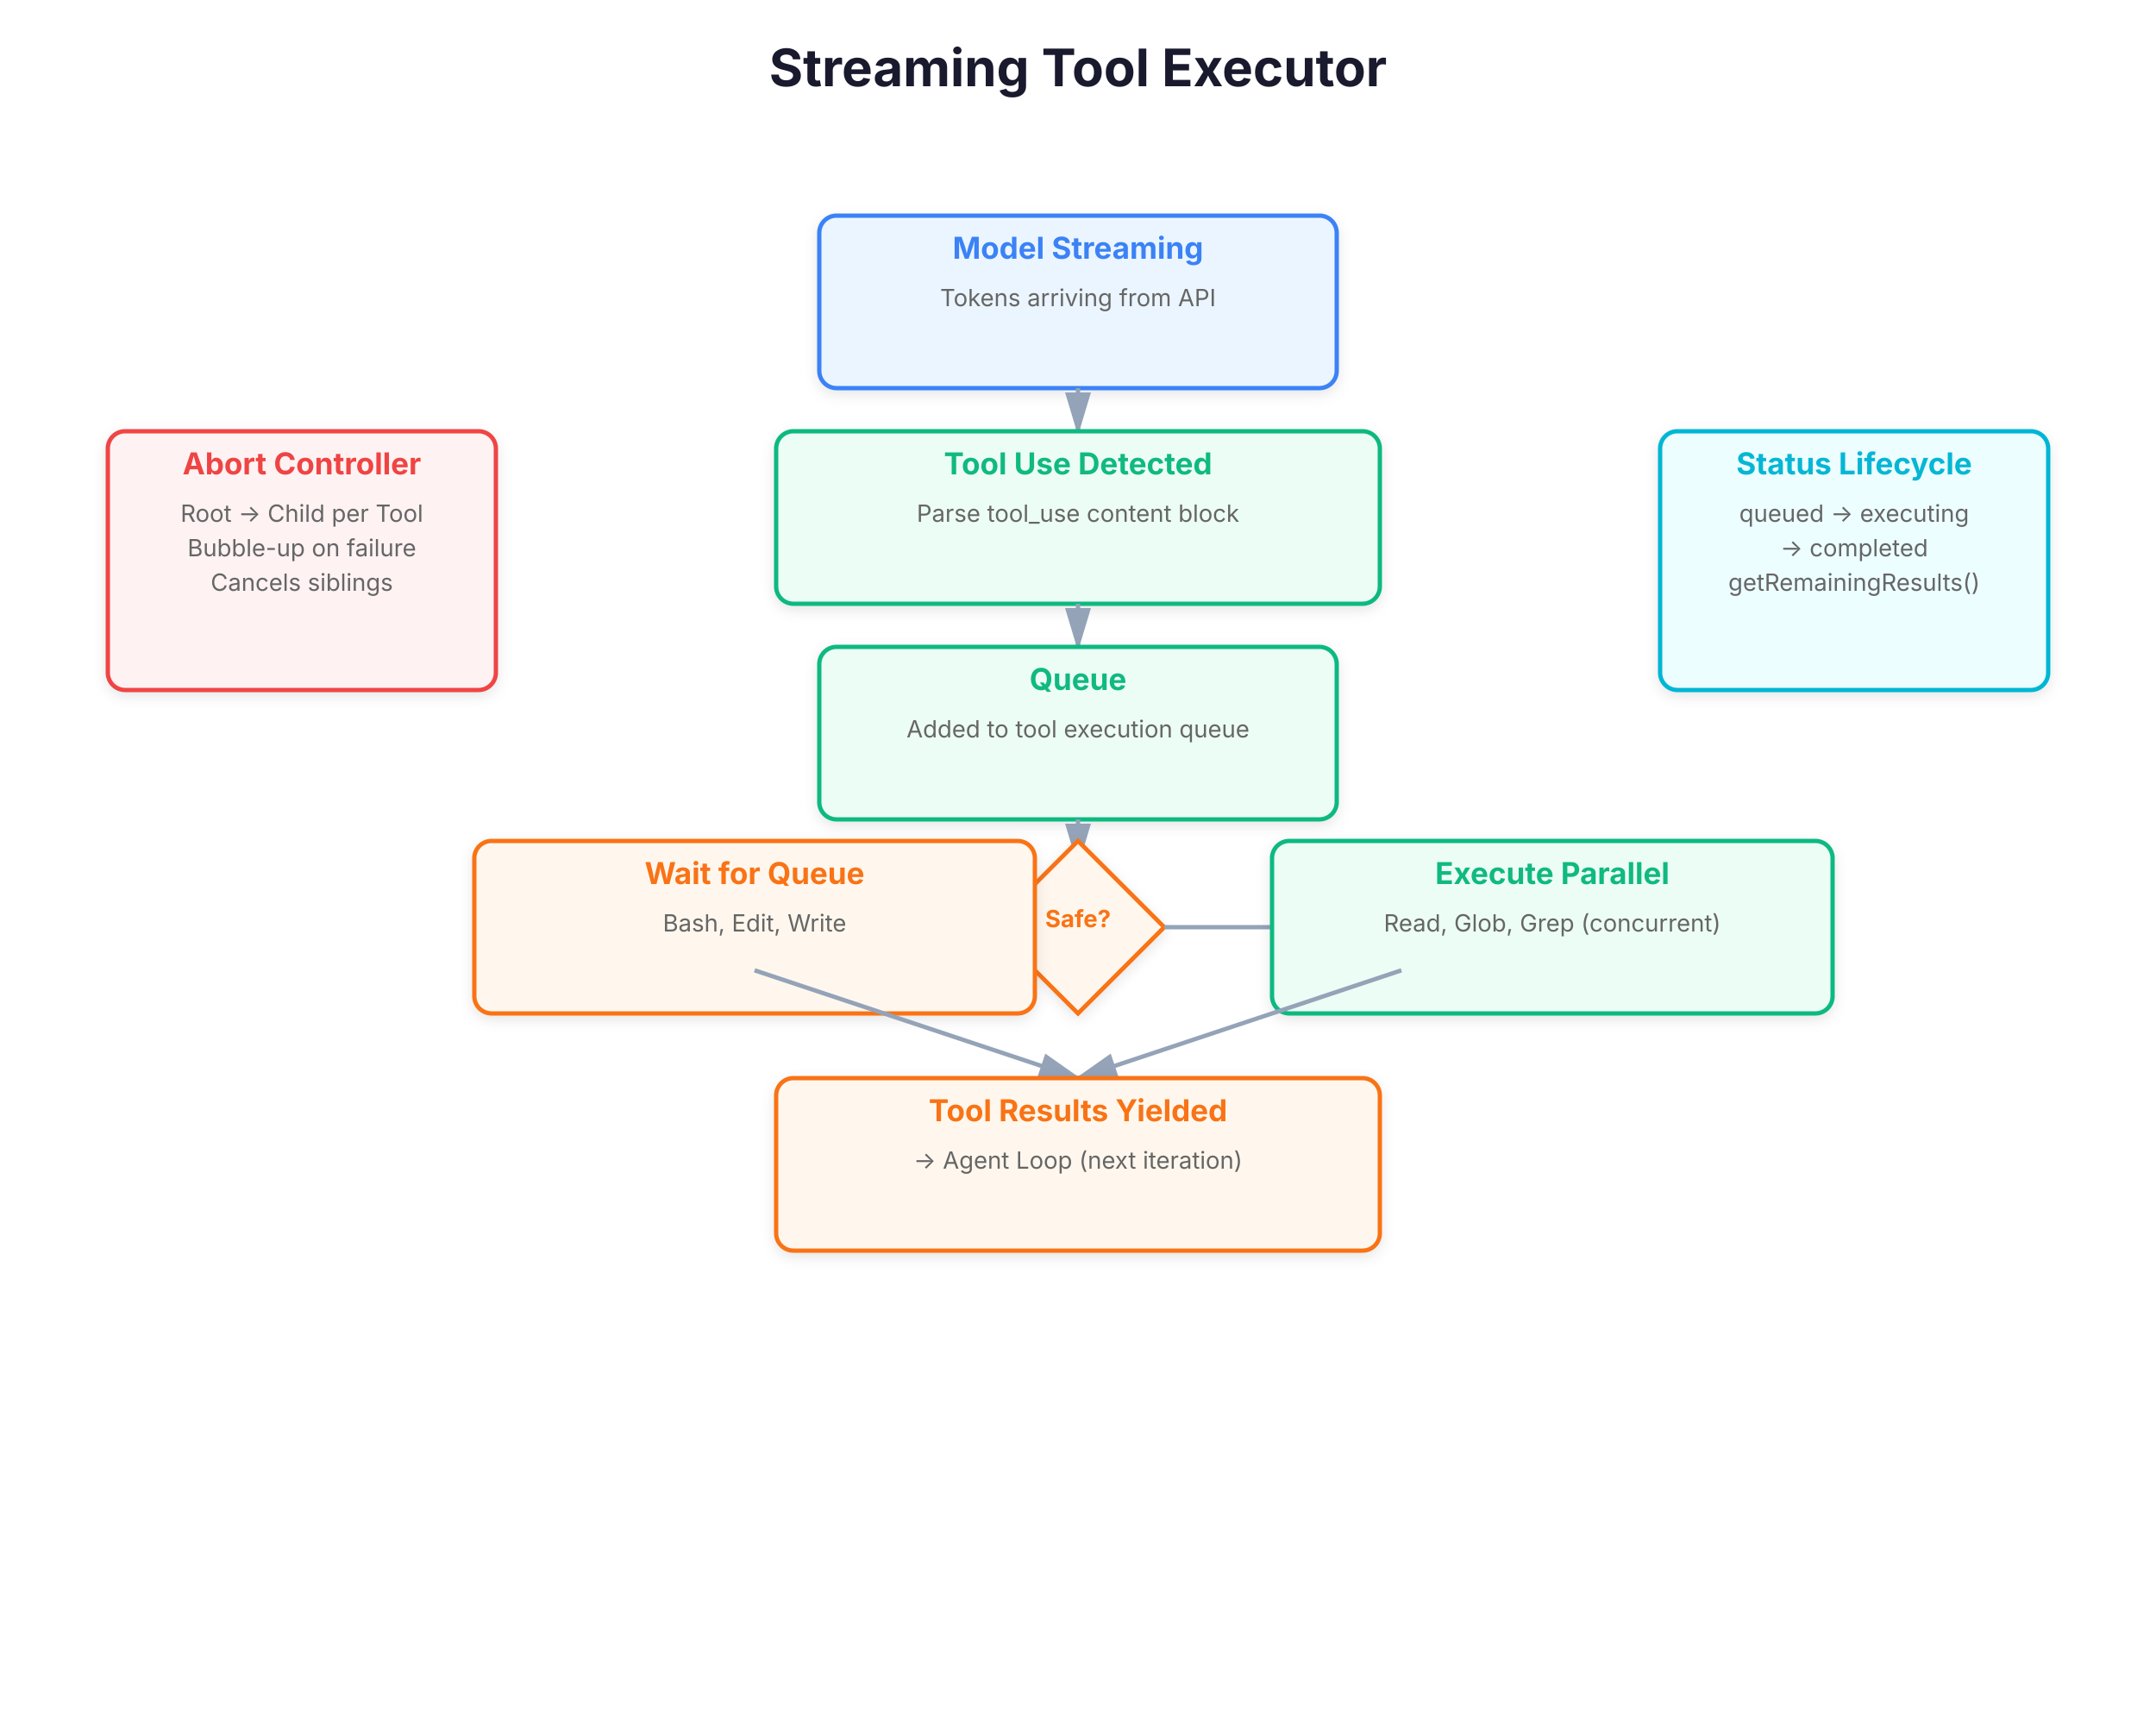
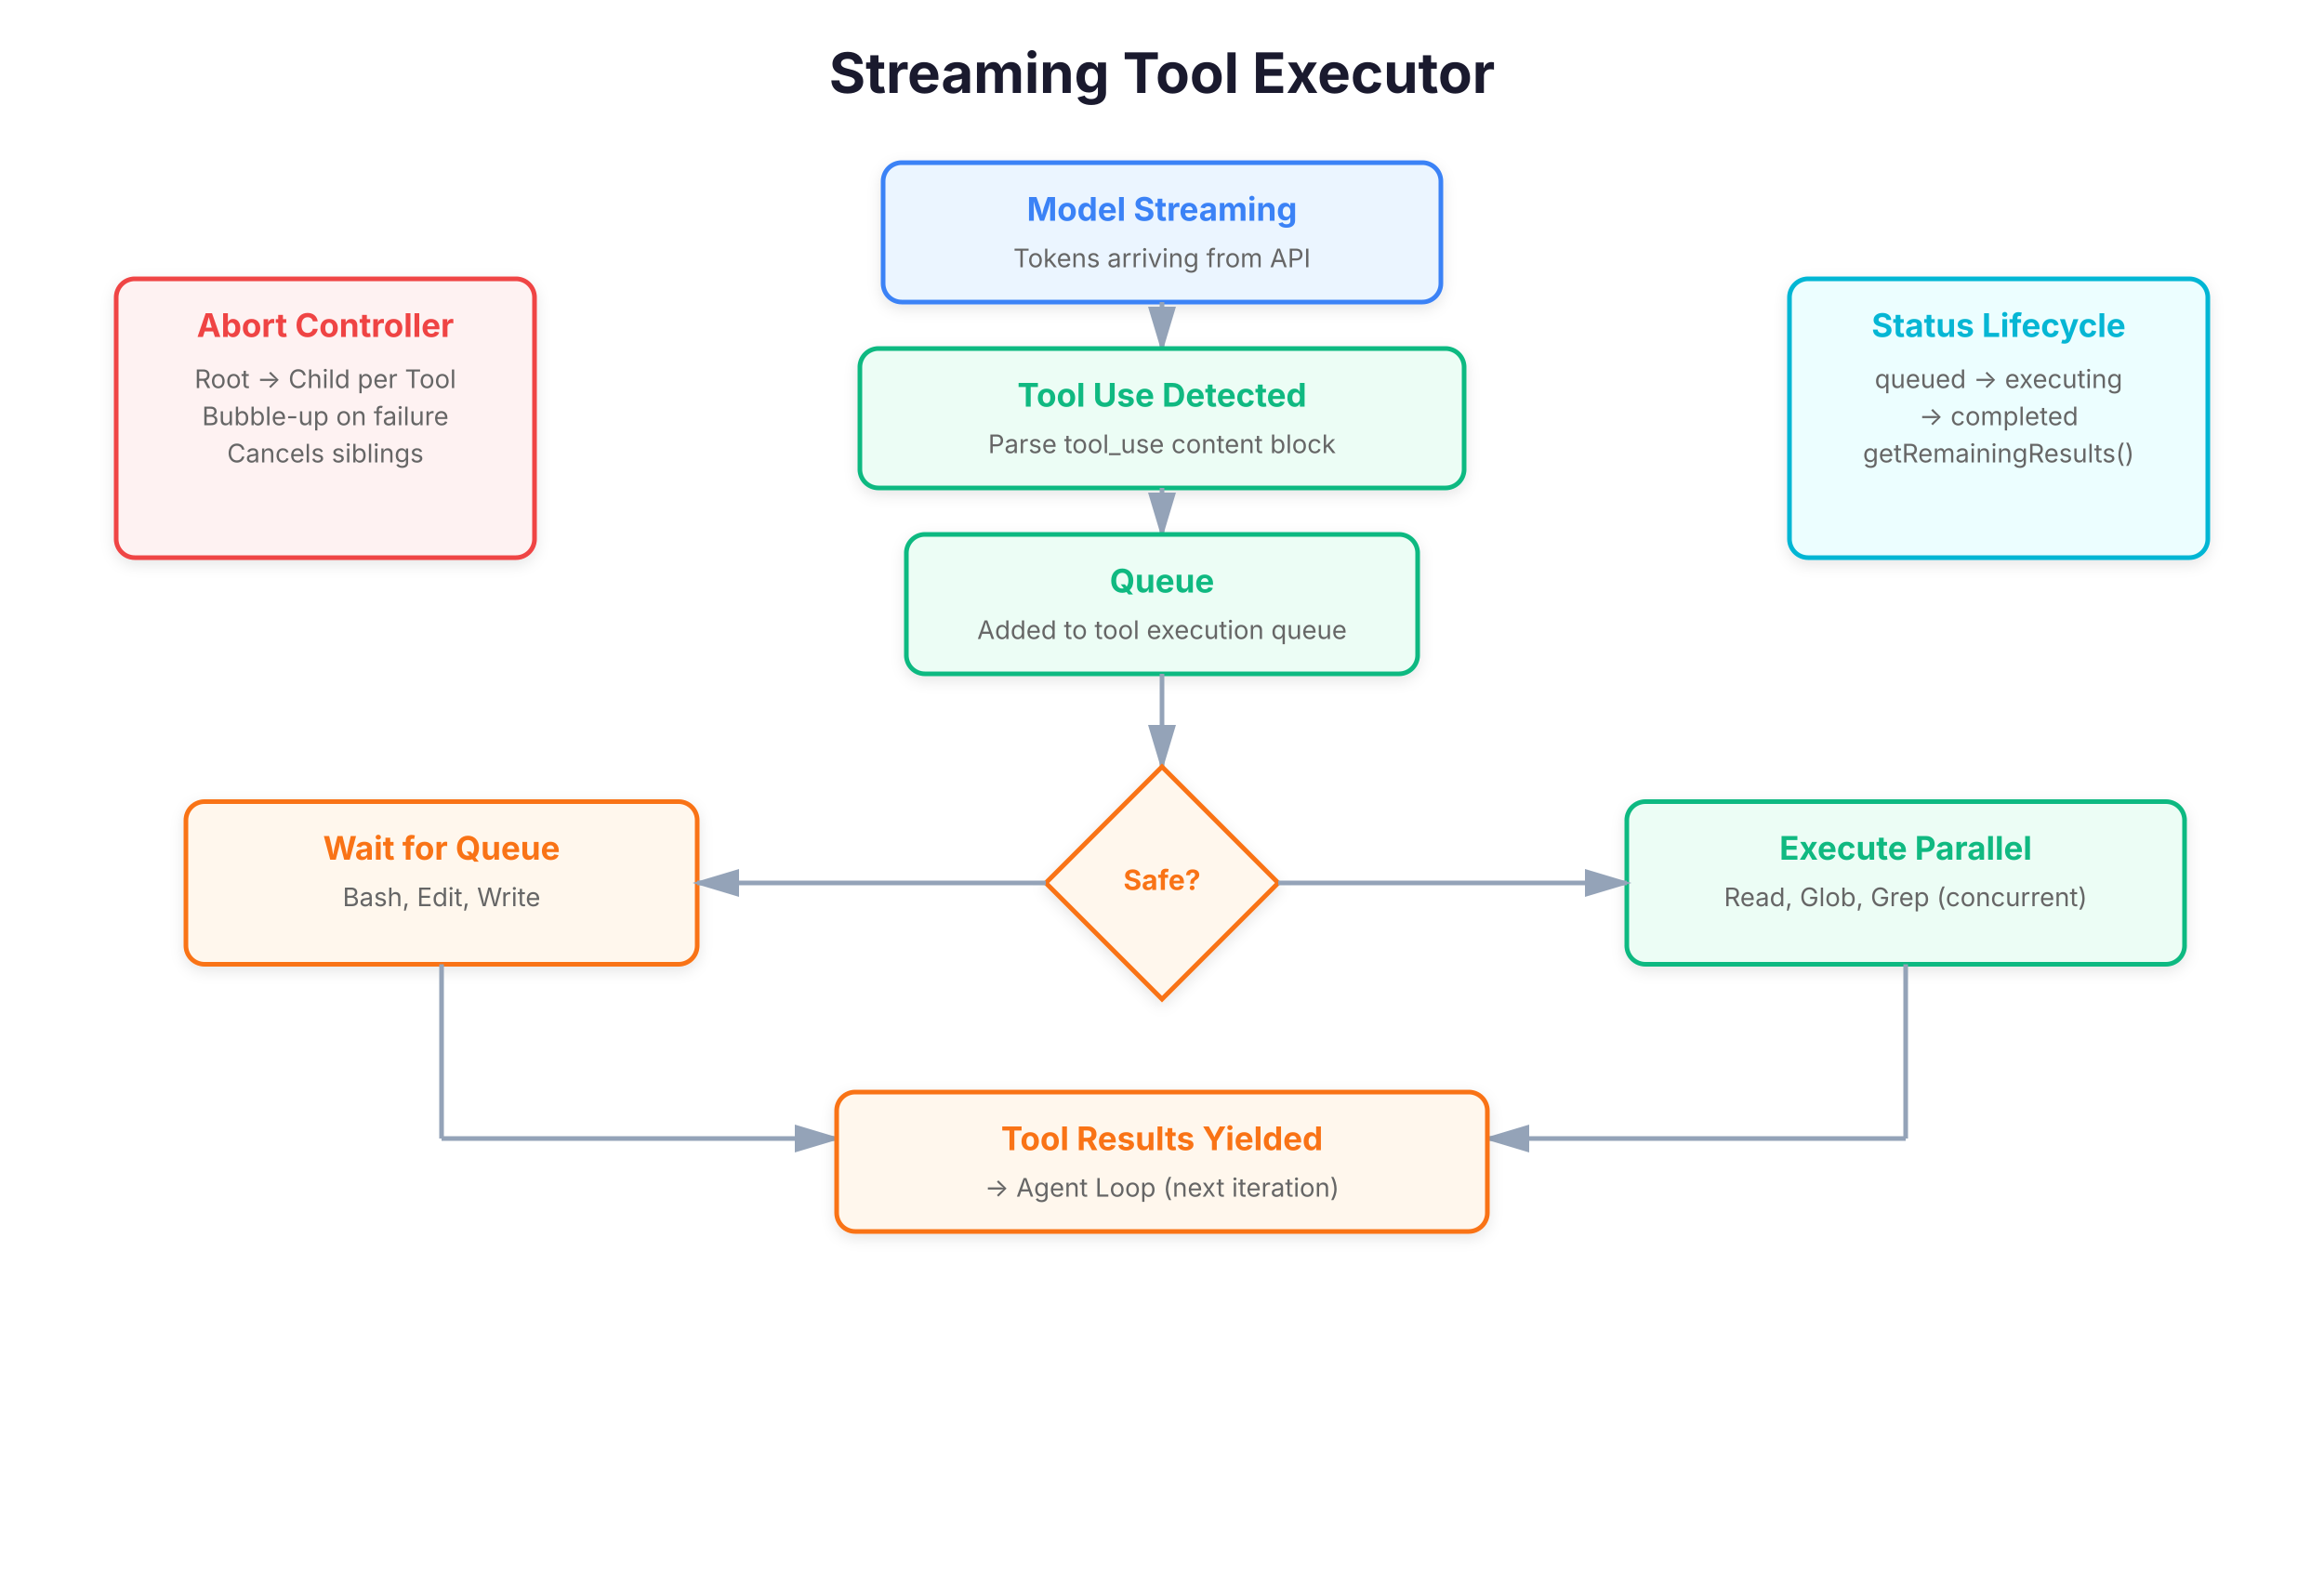
- <svg xmlns="http://www.w3.org/2000/svg" viewBox="0 0 1000 800" width="1000" height="800">
+ <svg xmlns="http://www.w3.org/2000/svg" viewBox="0 0 1000 680" width="1000" height="680">
  <defs>
    <filter id="dropshadow" x="-50%" y="-50%" width="200%" height="200%">
      <feDropShadow dx="0" dy="2" stdDeviation="3" flood-opacity="0.1" />
    </filter>
    <marker id="arrowhead" markerWidth="10" markerHeight="10" refX="9" refY="3" orient="auto">
      <polygon points="0 0, 10 3, 0 6" fill="#94A3B8" />
    </marker>
  </defs>
  <rect width="100%" height="100%" fill="#ffffff" />
  <text x="500" y="40" font-family="Inter, system-ui, sans-serif" font-size="24" font-weight="bold" fill="#1a1a2e" text-anchor="middle">Streaming Tool Executor</text>
-   <rect x="380" y="100" width="240" height="80" fill="#EBF5FF" stroke="#3B82F6" stroke-width="2" rx="8" filter="url(#dropshadow)" />
-   <text x="500.0" y="120" font-family="Inter, system-ui, sans-serif" font-size="14" font-weight="bold" fill="#3B82F6" text-anchor="middle">Model Streaming</text>
-   <text x="500.0" y="142" font-family="Inter, system-ui, sans-serif" font-size="11" font-weight="normal" fill="#666666" text-anchor="middle">Tokens arriving from API</text>
-   <line x1="500" y1="180" x2="500" y2="200" stroke="#94A3B8" stroke-width="2" marker-end="url(#arrowhead)" />
-   <rect x="360" y="200" width="280" height="80" fill="#ECFDF5" stroke="#10B981" stroke-width="2" rx="8" filter="url(#dropshadow)" />
-   <text x="500.0" y="220" font-family="Inter, system-ui, sans-serif" font-size="14" font-weight="bold" fill="#10B981" text-anchor="middle">Tool Use Detected</text>
-   <text x="500.0" y="242" font-family="Inter, system-ui, sans-serif" font-size="11" font-weight="normal" fill="#666666" text-anchor="middle">Parse tool_use content block</text>
-   <line x1="500" y1="280" x2="500" y2="300" stroke="#94A3B8" stroke-width="2" marker-end="url(#arrowhead)" />
-   <rect x="380" y="300" width="240" height="80" fill="#ECFDF5" stroke="#10B981" stroke-width="2" rx="8" filter="url(#dropshadow)" />
-   <text x="500.0" y="320" font-family="Inter, system-ui, sans-serif" font-size="14" font-weight="bold" fill="#10B981" text-anchor="middle">Queue</text>
-   <text x="500.0" y="342" font-family="Inter, system-ui, sans-serif" font-size="11" font-weight="normal" fill="#666666" text-anchor="middle">Added to tool execution queue</text>
-   <line x1="500" y1="380" x2="500" y2="400" stroke="#94A3B8" stroke-width="2" marker-end="url(#arrowhead)" />
-   <polygon points="500,390 540,430 500,470 460,430" fill="#FFF7ED" stroke="#F97316" stroke-width="2" filter="url(#dropshadow)" />
-   <text x="500" y="430" font-family="Inter, system-ui, sans-serif" font-size="11" font-weight="bold" fill="#F97316" text-anchor="middle">Safe?</text>
-   <line x1="460" y1="430" x2="350" y2="430" stroke="#94A3B8" stroke-width="2" marker-end="url(#arrowhead)" />
-   <rect x="220" y="390" width="260" height="80" fill="#FFF7ED" stroke="#F97316" stroke-width="2" rx="8" filter="url(#dropshadow)" />
-   <text x="350.0" y="410" font-family="Inter, system-ui, sans-serif" font-size="14" font-weight="bold" fill="#F97316" text-anchor="middle">Wait for Queue</text>
-   <text x="350.0" y="432" font-family="Inter, system-ui, sans-serif" font-size="11" font-weight="normal" fill="#666666" text-anchor="middle">Bash, Edit, Write</text>
-   <line x1="540" y1="430" x2="650" y2="430" stroke="#94A3B8" stroke-width="2" marker-end="url(#arrowhead)" />
-   <rect x="590" y="390" width="260" height="80" fill="#ECFDF5" stroke="#10B981" stroke-width="2" rx="8" filter="url(#dropshadow)" />
-   <text x="720.0" y="410" font-family="Inter, system-ui, sans-serif" font-size="14" font-weight="bold" fill="#10B981" text-anchor="middle">Execute Parallel</text>
-   <text x="720.0" y="432" font-family="Inter, system-ui, sans-serif" font-size="11" font-weight="normal" fill="#666666" text-anchor="middle">Read, Glob, Grep (concurrent)</text>
-   <line x1="350" y1="450" x2="500" y2="500" stroke="#94A3B8" stroke-width="2" marker-end="url(#arrowhead)" />
-   <line x1="650" y1="450" x2="500" y2="500" stroke="#94A3B8" stroke-width="2" marker-end="url(#arrowhead)" />
-   <rect x="360" y="500" width="280" height="80" fill="#FFF7ED" stroke="#F97316" stroke-width="2" rx="8" filter="url(#dropshadow)" />
-   <text x="500.0" y="520" font-family="Inter, system-ui, sans-serif" font-size="14" font-weight="bold" fill="#F97316" text-anchor="middle">Tool Results Yielded</text>
-   <text x="500.0" y="542" font-family="Inter, system-ui, sans-serif" font-size="11" font-weight="normal" fill="#666666" text-anchor="middle">-&gt; Agent Loop (next iteration)</text>
-   <rect x="50" y="200" width="180" height="120" fill="#FEF2F2" stroke="#EF4444" stroke-width="2" rx="8" filter="url(#dropshadow)" />
-   <text x="140.0" y="220" font-family="Inter, system-ui, sans-serif" font-size="14" font-weight="bold" fill="#EF4444" text-anchor="middle">Abort Controller</text>
-   <text x="140.0" y="242" font-family="Inter, system-ui, sans-serif" font-size="11" font-weight="normal" fill="#666666" text-anchor="middle">Root -&gt; Child per Tool</text>
-   <text x="140.0" y="258" font-family="Inter, system-ui, sans-serif" font-size="11" font-weight="normal" fill="#666666" text-anchor="middle">Bubble-up on failure</text>
-   <text x="140.0" y="274" font-family="Inter, system-ui, sans-serif" font-size="11" font-weight="normal" fill="#666666" text-anchor="middle">Cancels siblings</text>
-   <rect x="770" y="200" width="180" height="120" fill="#ECFEFF" stroke="#06B6D4" stroke-width="2" rx="8" filter="url(#dropshadow)" />
-   <text x="860.0" y="220" font-family="Inter, system-ui, sans-serif" font-size="14" font-weight="bold" fill="#06B6D4" text-anchor="middle">Status Lifecycle</text>
-   <text x="860.0" y="242" font-family="Inter, system-ui, sans-serif" font-size="11" font-weight="normal" fill="#666666" text-anchor="middle">queued -&gt; executing</text>
-   <text x="860.0" y="258" font-family="Inter, system-ui, sans-serif" font-size="11" font-weight="normal" fill="#666666" text-anchor="middle">-&gt; completed</text>
-   <text x="860.0" y="274" font-family="Inter, system-ui, sans-serif" font-size="11" font-weight="normal" fill="#666666" text-anchor="middle">getRemainingResults()</text>
+   <rect x="380" y="70" width="240" height="60" fill="#EBF5FF" stroke="#3B82F6" stroke-width="2" rx="8" filter="url(#dropshadow)" />
+   <text x="500" y="95" font-family="Inter, system-ui, sans-serif" font-size="14" font-weight="bold" fill="#3B82F6" text-anchor="middle">Model Streaming</text>
+   <text x="500" y="115" font-family="Inter, system-ui, sans-serif" font-size="11" font-weight="normal" fill="#666666" text-anchor="middle">Tokens arriving from API</text>
+   <line x1="500" y1="130" x2="500" y2="150" stroke="#94A3B8" stroke-width="2" marker-end="url(#arrowhead)" />
+   <rect x="370" y="150" width="260" height="60" fill="#ECFDF5" stroke="#10B981" stroke-width="2" rx="8" filter="url(#dropshadow)" />
+   <text x="500" y="175" font-family="Inter, system-ui, sans-serif" font-size="14" font-weight="bold" fill="#10B981" text-anchor="middle">Tool Use Detected</text>
+   <text x="500" y="195" font-family="Inter, system-ui, sans-serif" font-size="11" font-weight="normal" fill="#666666" text-anchor="middle">Parse tool_use content block</text>
+   <line x1="500" y1="210" x2="500" y2="230" stroke="#94A3B8" stroke-width="2" marker-end="url(#arrowhead)" />
+   <rect x="390" y="230" width="220" height="60" fill="#ECFDF5" stroke="#10B981" stroke-width="2" rx="8" filter="url(#dropshadow)" />
+   <text x="500" y="255" font-family="Inter, system-ui, sans-serif" font-size="14" font-weight="bold" fill="#10B981" text-anchor="middle">Queue</text>
+   <text x="500" y="275" font-family="Inter, system-ui, sans-serif" font-size="11" font-weight="normal" fill="#666666" text-anchor="middle">Added to tool execution queue</text>
+   <line x1="500" y1="290" x2="500" y2="330" stroke="#94A3B8" stroke-width="2" marker-end="url(#arrowhead)" />
+   <polygon points="500,330 550,380 500,430 450,380" fill="#FFF7ED" stroke="#F97316" stroke-width="2" filter="url(#dropshadow)" />
+   <text x="500" y="383" font-family="Inter, system-ui, sans-serif" font-size="12" font-weight="bold" fill="#F97316" text-anchor="middle">Safe?</text>
+   <rect x="80" y="345" width="220" height="70" fill="#FFF7ED" stroke="#F97316" stroke-width="2" rx="8" filter="url(#dropshadow)" />
+   <text x="190" y="370" font-family="Inter, system-ui, sans-serif" font-size="14" font-weight="bold" fill="#F97316" text-anchor="middle">Wait for Queue</text>
+   <text x="190" y="390" font-family="Inter, system-ui, sans-serif" font-size="11" font-weight="normal" fill="#666666" text-anchor="middle">Bash, Edit, Write</text>
+   <line x1="450" y1="380" x2="300" y2="380" stroke="#94A3B8" stroke-width="2" marker-end="url(#arrowhead)" />
+   <rect x="700" y="345" width="240" height="70" fill="#ECFDF5" stroke="#10B981" stroke-width="2" rx="8" filter="url(#dropshadow)" />
+   <text x="820" y="370" font-family="Inter, system-ui, sans-serif" font-size="14" font-weight="bold" fill="#10B981" text-anchor="middle">Execute Parallel</text>
+   <text x="820" y="390" font-family="Inter, system-ui, sans-serif" font-size="11" font-weight="normal" fill="#666666" text-anchor="middle">Read, Glob, Grep (concurrent)</text>
+   <line x1="550" y1="380" x2="700" y2="380" stroke="#94A3B8" stroke-width="2" marker-end="url(#arrowhead)" />
+   <line x1="190" y1="415" x2="190" y2="490" stroke="#94A3B8" stroke-width="2" />
+   <line x1="190" y1="490" x2="360" y2="490" stroke="#94A3B8" stroke-width="2" marker-end="url(#arrowhead)" />
+   <line x1="820" y1="415" x2="820" y2="490" stroke="#94A3B8" stroke-width="2" />
+   <line x1="820" y1="490" x2="640" y2="490" stroke="#94A3B8" stroke-width="2" marker-end="url(#arrowhead)" />
+   <rect x="360" y="470" width="280" height="60" fill="#FFF7ED" stroke="#F97316" stroke-width="2" rx="8" filter="url(#dropshadow)" />
+   <text x="500" y="495" font-family="Inter, system-ui, sans-serif" font-size="14" font-weight="bold" fill="#F97316" text-anchor="middle">Tool Results Yielded</text>
+   <text x="500" y="515" font-family="Inter, system-ui, sans-serif" font-size="11" font-weight="normal" fill="#666666" text-anchor="middle">-&gt; Agent Loop (next iteration)</text>
+   <rect x="50" y="120" width="180" height="120" fill="#FEF2F2" stroke="#EF4444" stroke-width="2" rx="8" filter="url(#dropshadow)" />
+   <text x="140" y="145" font-family="Inter, system-ui, sans-serif" font-size="14" font-weight="bold" fill="#EF4444" text-anchor="middle">Abort Controller</text>
+   <text x="140" y="167" font-family="Inter, system-ui, sans-serif" font-size="11" font-weight="normal" fill="#666666" text-anchor="middle">Root -&gt; Child per Tool</text>
+   <text x="140" y="183" font-family="Inter, system-ui, sans-serif" font-size="11" font-weight="normal" fill="#666666" text-anchor="middle">Bubble-up on failure</text>
+   <text x="140" y="199" font-family="Inter, system-ui, sans-serif" font-size="11" font-weight="normal" fill="#666666" text-anchor="middle">Cancels siblings</text>
+   <rect x="770" y="120" width="180" height="120" fill="#ECFEFF" stroke="#06B6D4" stroke-width="2" rx="8" filter="url(#dropshadow)" />
+   <text x="860" y="145" font-family="Inter, system-ui, sans-serif" font-size="14" font-weight="bold" fill="#06B6D4" text-anchor="middle">Status Lifecycle</text>
+   <text x="860" y="167" font-family="Inter, system-ui, sans-serif" font-size="11" font-weight="normal" fill="#666666" text-anchor="middle">queued -&gt; executing</text>
+   <text x="860" y="183" font-family="Inter, system-ui, sans-serif" font-size="11" font-weight="normal" fill="#666666" text-anchor="middle">-&gt; completed</text>
+   <text x="860" y="199" font-family="Inter, system-ui, sans-serif" font-size="11" font-weight="normal" fill="#666666" text-anchor="middle">getRemainingResults()</text>
</svg>
